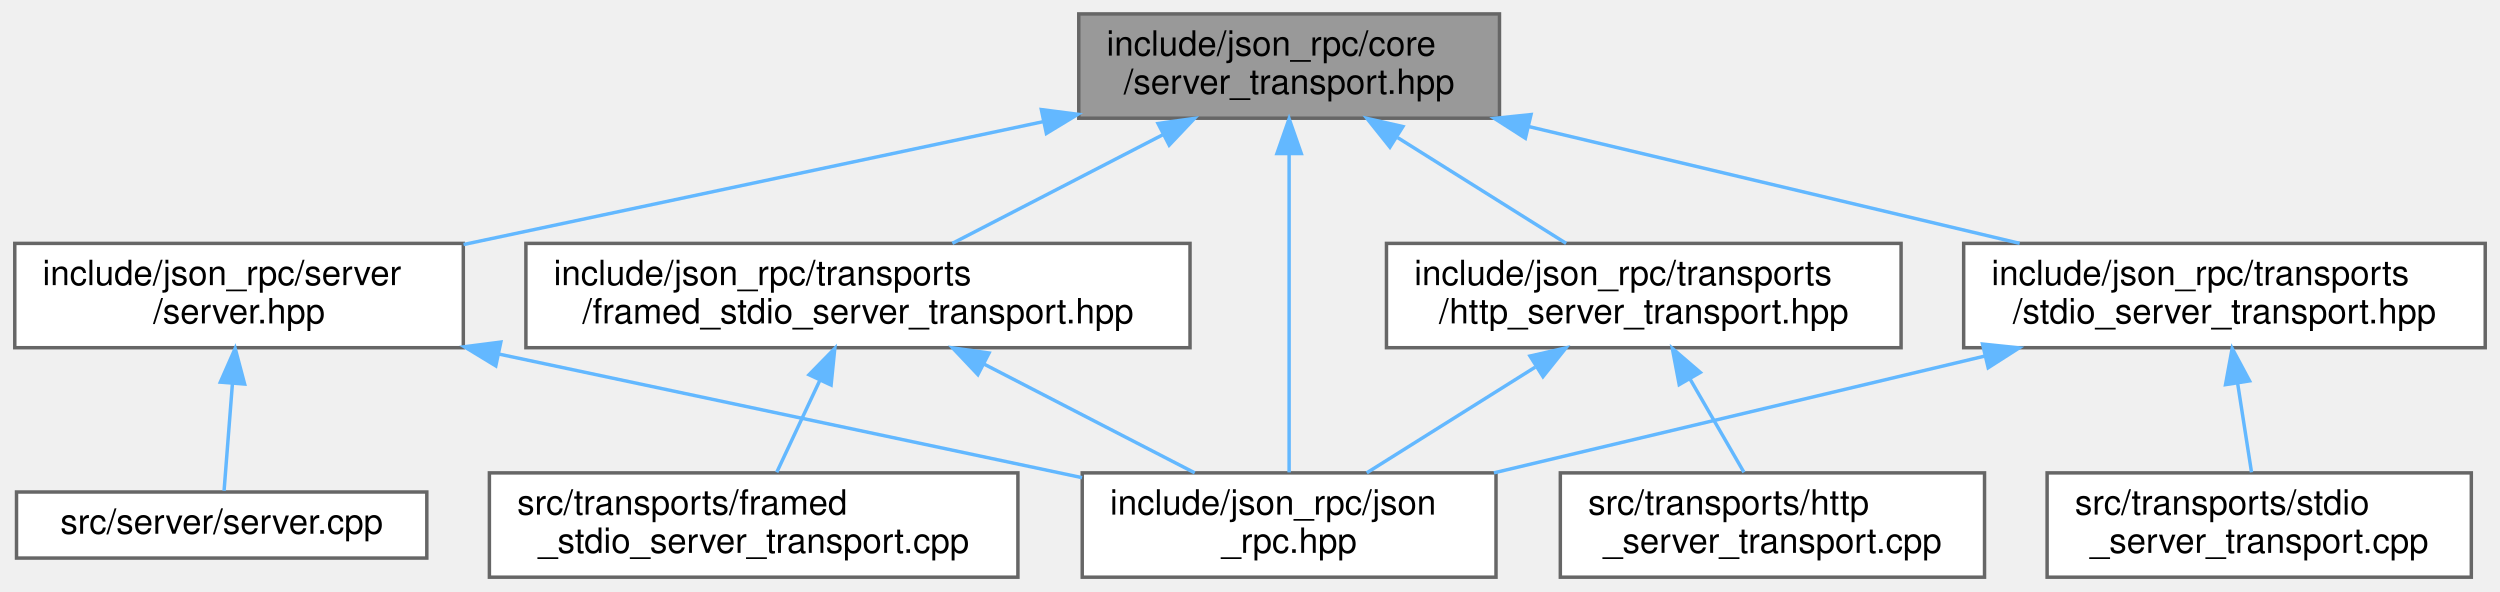
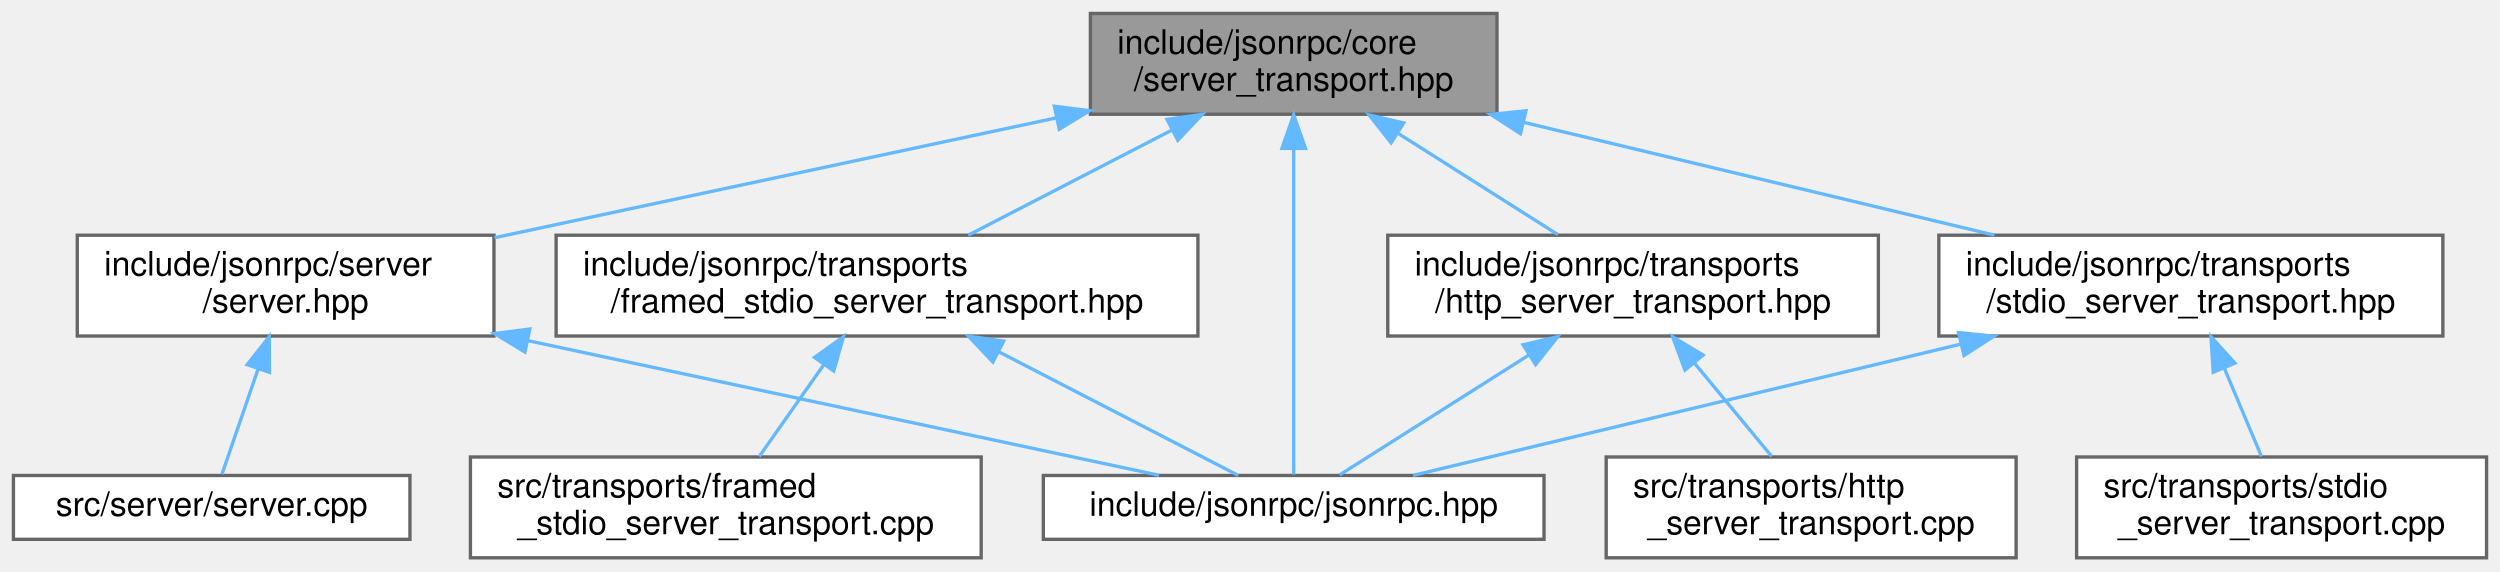
- <svg xmlns="http://www.w3.org/2000/svg" xmlns:xlink="http://www.w3.org/1999/xlink" width="719pt" height="170pt" viewBox="0.00 0.00 718.50 170.00">
+ <svg xmlns="http://www.w3.org/2000/svg" xmlns:xlink="http://www.w3.org/1999/xlink" width="744pt" height="170pt" viewBox="0.00 0.00 744.00 170.00">
  <g id="graph0" class="graph" transform="scale(1 1) rotate(0) translate(4 166)">
    <g id="Node000001" class="node">
      <g id="a_Node000001">
        <a xlink:title=" ">
-           <polygon fill="#999999" stroke="#666666" points="427,-162 306,-162 306,-132 427,-132 427,-162" />
-           <text text-anchor="start" x="314" y="-150" font-family="Helvetica,sans-Serif" font-size="10.00">include/json_rpc/core</text>
-           <text text-anchor="middle" x="366.5" y="-139" font-family="Helvetica,sans-Serif" font-size="10.00">/server_transport.hpp</text>
+           <polygon fill="#999999" stroke="#666666" points="441.5,-162 320.5,-162 320.5,-132 441.5,-132 441.5,-162" />
+           <text text-anchor="start" x="328.5" y="-150" font-family="Helvetica,sans-Serif" font-size="10.00">include/jsonrpc/core</text>
+           <text text-anchor="middle" x="381" y="-139" font-family="Helvetica,sans-Serif" font-size="10.00">/server_transport.hpp</text>
        </a>
      </g>
    </g>
    <g id="Node000002" class="node">
      <g id="a_Node000002">
-         <a xlink:href="json__rpc_8hpp.html" target="_top" xlink:title=" ">
-           <polygon fill="white" stroke="#666666" points="426,-30 307,-30 307,0 426,0 426,-30" />
-           <text text-anchor="start" x="315" y="-18" font-family="Helvetica,sans-Serif" font-size="10.00">include/json_rpc/json</text>
-           <text text-anchor="middle" x="366.5" y="-7" font-family="Helvetica,sans-Serif" font-size="10.00">_rpc.hpp</text>
+         <a xlink:href="jsonrpc_8hpp.html" target="_top" xlink:title=" ">
+           <polygon fill="white" stroke="#666666" points="455.5,-24.5 306.5,-24.5 306.5,-5.5 455.5,-5.5 455.5,-24.5" />
+           <text text-anchor="middle" x="381" y="-12.5" font-family="Helvetica,sans-Serif" font-size="10.00">include/jsonrpc/jsonrpc.hpp</text>
        </a>
      </g>
    </g>
    <g id="edge1_Node000001_Node000002" class="edge">
      <g id="a_edge1_Node000001_Node000002">
        <a xlink:title=" ">
-           <path fill="none" stroke="#63b8ff" d="M366.5,-121.68C366.5,-94.7 366.5,-52.11 366.5,-30.14" />
-           <polygon fill="#63b8ff" stroke="#63b8ff" points="363,-121.84 366.5,-131.84 370,-121.84 363,-121.84" />
+           <path fill="none" stroke="#63b8ff" d="M381,-121.57C381,-92.17 381,-44.31 381,-24.75" />
+           <polygon fill="#63b8ff" stroke="#63b8ff" points="377.5,-121.84 381,-131.84 384.5,-121.84 377.5,-121.84" />
        </a>
      </g>
    </g>
    <g id="Node000003" class="node">
      <g id="a_Node000003">
        <a xlink:href="server_8hpp.html" target="_top" xlink:title=" ">
-           <polygon fill="white" stroke="#666666" points="129,-96 0,-96 0,-66 129,-66 129,-96" />
-           <text text-anchor="start" x="8" y="-84" font-family="Helvetica,sans-Serif" font-size="10.00">include/json_rpc/server</text>
-           <text text-anchor="middle" x="64.5" y="-73" font-family="Helvetica,sans-Serif" font-size="10.00">/server.hpp</text>
+           <polygon fill="white" stroke="#666666" points="143,-96 19,-96 19,-66 143,-66 143,-96" />
+           <text text-anchor="start" x="27" y="-84" font-family="Helvetica,sans-Serif" font-size="10.00">include/jsonrpc/server</text>
+           <text text-anchor="middle" x="81" y="-73" font-family="Helvetica,sans-Serif" font-size="10.00">/server.hpp</text>
        </a>
      </g>
    </g>
    <g id="edge2_Node000001_Node000003" class="edge">
      <g id="a_edge2_Node000001_Node000003">
        <a xlink:title=" ">
-           <path fill="none" stroke="#63b8ff" d="M295.89,-131.04C245.44,-120.35 178.09,-106.07 129.07,-95.68" />
-           <polygon fill="#63b8ff" stroke="#63b8ff" points="295.24,-134.48 305.75,-133.13 296.69,-127.63 295.24,-134.48" />
+           <path fill="none" stroke="#63b8ff" d="M310.38,-130.93C259.63,-120.11 191.87,-105.65 143.17,-95.26" />
+           <polygon fill="#63b8ff" stroke="#63b8ff" points="309.78,-134.39 320.29,-133.05 311.24,-127.54 309.78,-134.39" />
        </a>
      </g>
    </g>
    <g id="Node000005" class="node">
      <g id="a_Node000005">
        <a xlink:href="framed__stdio__server__transport_8hpp.html" target="_top" xlink:title=" ">
-           <polygon fill="white" stroke="#666666" points="338,-96 147,-96 147,-66 338,-66 338,-96" />
-           <text text-anchor="start" x="155" y="-84" font-family="Helvetica,sans-Serif" font-size="10.00">include/json_rpc/transports</text>
-           <text text-anchor="middle" x="242.5" y="-73" font-family="Helvetica,sans-Serif" font-size="10.00">/framed_stdio_server_transport.hpp</text>
+           <polygon fill="white" stroke="#666666" points="352.5,-96 161.5,-96 161.5,-66 352.5,-66 352.5,-96" />
+           <text text-anchor="start" x="169.5" y="-84" font-family="Helvetica,sans-Serif" font-size="10.00">include/jsonrpc/transports</text>
+           <text text-anchor="middle" x="257" y="-73" font-family="Helvetica,sans-Serif" font-size="10.00">/framed_stdio_server_transport.hpp</text>
        </a>
      </g>
    </g>
    <g id="edge5_Node000001_Node000005" class="edge">
      <g id="a_edge5_Node000001_Node000005">
        <a xlink:title=" ">
-           <path fill="none" stroke="#63b8ff" d="M330.16,-127.24C310.8,-117.25 287.4,-105.18 269.65,-96.01" />
-           <polygon fill="#63b8ff" stroke="#63b8ff" points="328.8,-130.48 339.29,-131.95 332.01,-124.26 328.8,-130.48" />
+           <path fill="none" stroke="#63b8ff" d="M344.66,-127.24C325.3,-117.25 301.9,-105.18 284.15,-96.01" />
+           <polygon fill="#63b8ff" stroke="#63b8ff" points="343.3,-130.48 353.79,-131.95 346.51,-124.26 343.3,-130.48" />
        </a>
      </g>
    </g>
    <g id="Node000007" class="node">
      <g id="a_Node000007">
        <a xlink:href="http__server__transport_8hpp.html" target="_top" xlink:title=" ">
-           <polygon fill="white" stroke="#666666" points="542.5,-96 394.5,-96 394.5,-66 542.5,-66 542.5,-96" />
-           <text text-anchor="start" x="402.5" y="-84" font-family="Helvetica,sans-Serif" font-size="10.00">include/json_rpc/transports</text>
-           <text text-anchor="middle" x="468.5" y="-73" font-family="Helvetica,sans-Serif" font-size="10.00">/http_server_transport.hpp</text>
+           <polygon fill="white" stroke="#666666" points="555,-96 409,-96 409,-66 555,-66 555,-96" />
+           <text text-anchor="start" x="417" y="-84" font-family="Helvetica,sans-Serif" font-size="10.00">include/jsonrpc/transports</text>
+           <text text-anchor="middle" x="482" y="-73" font-family="Helvetica,sans-Serif" font-size="10.00">/http_server_transport.hpp</text>
        </a>
      </g>
    </g>
    <g id="edge8_Node000001_Node000007" class="edge">
      <g id="a_edge8_Node000001_Node000007">
        <a xlink:title=" ">
-           <path fill="none" stroke="#63b8ff" d="M397.71,-126.42C413.36,-116.6 431.96,-104.93 446.17,-96.01" />
-           <polygon fill="#63b8ff" stroke="#63b8ff" points="395.49,-123.68 388.88,-131.95 399.22,-129.6 395.49,-123.68" />
+           <path fill="none" stroke="#63b8ff" d="M412.09,-126.3C427.46,-116.56 445.67,-105.02 459.65,-96.16" />
+           <polygon fill="#63b8ff" stroke="#63b8ff" points="409.99,-123.49 403.42,-131.8 413.74,-129.4 409.99,-123.49" />
        </a>
      </g>
    </g>
    <g id="Node000009" class="node">
      <g id="a_Node000009">
        <a xlink:href="stdio__server__transport_8hpp.html" target="_top" xlink:title=" ">
-           <polygon fill="white" stroke="#666666" points="710.5,-96 560.5,-96 560.5,-66 710.5,-66 710.5,-96" />
-           <text text-anchor="start" x="568.5" y="-84" font-family="Helvetica,sans-Serif" font-size="10.00">include/json_rpc/transports</text>
-           <text text-anchor="middle" x="635.5" y="-73" font-family="Helvetica,sans-Serif" font-size="10.00">/stdio_server_transport.hpp</text>
+           <polygon fill="white" stroke="#666666" points="723,-96 573,-96 573,-66 723,-66 723,-96" />
+           <text text-anchor="start" x="581" y="-84" font-family="Helvetica,sans-Serif" font-size="10.00">include/jsonrpc/transports</text>
+           <text text-anchor="middle" x="648" y="-73" font-family="Helvetica,sans-Serif" font-size="10.00">/stdio_server_transport.hpp</text>
        </a>
      </g>
    </g>
    <g id="edge11_Node000001_Node000009" class="edge">
      <g id="a_edge11_Node000001_Node000009">
        <a xlink:title=" ">
-           <path fill="none" stroke="#63b8ff" d="M435.5,-129.58C479.17,-119.19 535.03,-105.9 576.6,-96.01" />
-           <polygon fill="#63b8ff" stroke="#63b8ff" points="434.45,-126.24 425.53,-131.95 436.07,-133.05 434.45,-126.24" />
+           <path fill="none" stroke="#63b8ff" d="M449.49,-129.58C492.83,-119.19 548.27,-105.9 589.54,-96.01" />
+           <polygon fill="#63b8ff" stroke="#63b8ff" points="448.5,-126.22 439.59,-131.95 450.13,-133.03 448.5,-126.22" />
        </a>
      </g>
    </g>
    <g id="edge3_Node000003_Node000002" class="edge">
      <g id="a_edge3_Node000003_Node000002">
        <a xlink:title=" ">
-           <path fill="none" stroke="#63b8ff" d="M139.08,-64.2C190.82,-53.23 258.82,-38.82 306.95,-28.62" />
-           <polygon fill="#63b8ff" stroke="#63b8ff" points="138.34,-60.77 129.29,-66.27 139.79,-67.62 138.34,-60.77" />
+           <path fill="none" stroke="#63b8ff" d="M153.15,-64.61C212.03,-52.05 293.05,-34.76 340.93,-24.55" />
+           <polygon fill="#63b8ff" stroke="#63b8ff" points="152.21,-61.23 143.16,-66.74 153.67,-68.08 152.21,-61.23" />
        </a>
      </g>
    </g>
    <g id="Node000004" class="node">
      <g id="a_Node000004">
        <a xlink:href="server_8cpp.html" target="_top" xlink:title=" ">
-           <polygon fill="white" stroke="#666666" points="118.5,-24.5 0.5,-24.5 0.5,-5.5 118.5,-5.5 118.5,-24.5" />
-           <text text-anchor="middle" x="59.5" y="-12.5" font-family="Helvetica,sans-Serif" font-size="10.00">src/server/server.cpp</text>
+           <polygon fill="white" stroke="#666666" points="118,-24.5 0,-24.5 0,-5.5 118,-5.5 118,-24.5" />
+           <text text-anchor="middle" x="59" y="-12.5" font-family="Helvetica,sans-Serif" font-size="10.00">src/server/server.cpp</text>
        </a>
      </g>
    </g>
    <g id="edge4_Node000003_Node000004" class="edge">
      <g id="a_edge4_Node000003_Node000004">
        <a xlink:title=" ">
-           <path fill="none" stroke="#63b8ff" d="M62.59,-55.6C61.75,-44.8 60.81,-32.78 60.19,-24.84" />
-           <polygon fill="#63b8ff" stroke="#63b8ff" points="59.12,-56.1 63.39,-65.8 66.1,-55.55 59.12,-56.1" />
+           <path fill="none" stroke="#63b8ff" d="M72.85,-56.28C69.07,-45.31 64.82,-32.94 62.04,-24.84" />
+           <polygon fill="#63b8ff" stroke="#63b8ff" points="69.56,-57.48 76.12,-65.8 76.18,-55.2 69.56,-57.48" />
        </a>
      </g>
    </g>
    <g id="edge6_Node000005_Node000002" class="edge">
      <g id="a_edge6_Node000005_Node000002">
        <a xlink:title=" ">
-           <path fill="none" stroke="#63b8ff" d="M278.84,-61.24C298.2,-51.25 321.6,-39.18 339.35,-30.01" />
-           <polygon fill="#63b8ff" stroke="#63b8ff" points="276.99,-58.26 269.71,-65.95 280.2,-64.48 276.99,-58.26" />
+           <path fill="none" stroke="#63b8ff" d="M293.24,-61.3C316.8,-49.14 346.4,-33.86 364.5,-24.52" />
+           <polygon fill="#63b8ff" stroke="#63b8ff" points="291.49,-58.26 284.21,-65.95 294.7,-64.48 291.49,-58.26" />
        </a>
      </g>
    </g>
    <g id="Node000006" class="node">
      <g id="a_Node000006">
        <a xlink:href="framed__stdio__server__transport_8cpp.html" target="_top" xlink:title=" ">
-           <polygon fill="white" stroke="#666666" points="288.5,-30 136.5,-30 136.5,0 288.5,0 288.5,-30" />
-           <text text-anchor="start" x="144.5" y="-18" font-family="Helvetica,sans-Serif" font-size="10.00">src/transports/framed</text>
-           <text text-anchor="middle" x="212.5" y="-7" font-family="Helvetica,sans-Serif" font-size="10.00">_stdio_server_transport.cpp</text>
+           <polygon fill="white" stroke="#666666" points="288,-30 136,-30 136,0 288,0 288,-30" />
+           <text text-anchor="start" x="144" y="-18" font-family="Helvetica,sans-Serif" font-size="10.00">src/transports/framed</text>
+           <text text-anchor="middle" x="212" y="-7" font-family="Helvetica,sans-Serif" font-size="10.00">_stdio_server_transport.cpp</text>
        </a>
      </g>
    </g>
    <g id="edge7_Node000005_Node000006" class="edge">
      <g id="a_edge7_Node000005_Node000006">
        <a xlink:title=" ">
-           <path fill="none" stroke="#63b8ff" d="M231.57,-56.68C227.4,-47.79 222.79,-37.95 219.14,-30.16" />
-           <polygon fill="#63b8ff" stroke="#63b8ff" points="228.43,-58.23 235.84,-65.8 234.77,-55.26 228.43,-58.23" />
+           <path fill="none" stroke="#63b8ff" d="M241.2,-57.53C234.8,-48.43 227.61,-38.19 221.96,-30.16" />
+           <polygon fill="#63b8ff" stroke="#63b8ff" points="238.4,-59.63 247.01,-65.8 244.12,-55.6 238.4,-59.63" />
        </a>
      </g>
    </g>
    <g id="edge9_Node000007_Node000002" class="edge">
      <g id="a_edge9_Node000007_Node000002">
        <a xlink:title=" ">
-           <path fill="none" stroke="#63b8ff" d="M437.29,-60.42C421.64,-50.6 403.04,-38.93 388.83,-30.01" />
-           <polygon fill="#63b8ff" stroke="#63b8ff" points="435.78,-63.6 446.12,-65.95 439.51,-57.68 435.78,-63.6" />
+           <path fill="none" stroke="#63b8ff" d="M451.01,-60.36C432.17,-48.42 409.05,-33.77 394.66,-24.66" />
+           <polygon fill="#63b8ff" stroke="#63b8ff" points="449.26,-63.4 459.58,-65.8 453.01,-57.49 449.26,-63.4" />
        </a>
      </g>
    </g>
    <g id="Node000008" class="node">
      <g id="a_Node000008">
        <a xlink:href="http__server__transport_8cpp.html" target="_top" xlink:title=" ">
-           <polygon fill="white" stroke="#666666" points="566.5,-30 444.5,-30 444.5,0 566.5,0 566.5,-30" />
-           <text text-anchor="start" x="452.5" y="-18" font-family="Helvetica,sans-Serif" font-size="10.00">src/transports/http</text>
-           <text text-anchor="middle" x="505.5" y="-7" font-family="Helvetica,sans-Serif" font-size="10.00">_server_transport.cpp</text>
+           <polygon fill="white" stroke="#666666" points="596,-30 474,-30 474,0 596,0 596,-30" />
+           <text text-anchor="start" x="482" y="-18" font-family="Helvetica,sans-Serif" font-size="10.00">src/transports/http</text>
+           <text text-anchor="middle" x="535" y="-7" font-family="Helvetica,sans-Serif" font-size="10.00">_server_transport.cpp</text>
        </a>
      </g>
    </g>
    <g id="edge10_Node000007_Node000008" class="edge">
      <g id="a_edge10_Node000007_Node000008">
        <a xlink:title=" ">
-           <path fill="none" stroke="#63b8ff" d="M481.82,-56.96C487,-48 492.76,-38.03 497.31,-30.16" />
-           <polygon fill="#63b8ff" stroke="#63b8ff" points="478.69,-55.39 476.71,-65.8 484.75,-58.89 478.69,-55.39" />
+           <path fill="none" stroke="#63b8ff" d="M500.15,-58.09C507.8,-48.85 516.48,-38.36 523.27,-30.16" />
+           <polygon fill="#63b8ff" stroke="#63b8ff" points="497.44,-55.86 493.76,-65.8 502.84,-60.33 497.44,-55.86" />
        </a>
      </g>
    </g>
    <g id="edge12_Node000009_Node000002" class="edge">
      <g id="a_edge12_Node000009_Node000002">
        <a xlink:title=" ">
-           <path fill="none" stroke="#63b8ff" d="M566.5,-63.58C522.83,-53.19 466.97,-39.9 425.4,-30.01" />
-           <polygon fill="#63b8ff" stroke="#63b8ff" points="565.93,-67.05 576.47,-65.95 567.55,-60.24 565.93,-67.05" />
+           <path fill="none" stroke="#63b8ff" d="M579.57,-63.6C527.52,-51.12 458,-34.46 416.53,-24.52" />
+           <polygon fill="#63b8ff" stroke="#63b8ff" points="578.87,-67.03 589.41,-65.95 580.5,-60.22 578.87,-67.03" />
        </a>
      </g>
    </g>
    <g id="Node000010" class="node">
      <g id="a_Node000010">
        <a xlink:href="stdio__server__transport_8cpp.html" target="_top" xlink:title=" ">
-           <polygon fill="white" stroke="#666666" points="706.5,-30 584.5,-30 584.5,0 706.5,0 706.5,-30" />
-           <text text-anchor="start" x="592.5" y="-18" font-family="Helvetica,sans-Serif" font-size="10.00">src/transports/stdio</text>
-           <text text-anchor="middle" x="645.5" y="-7" font-family="Helvetica,sans-Serif" font-size="10.00">_server_transport.cpp</text>
+           <polygon fill="white" stroke="#666666" points="736,-30 614,-30 614,0 736,0 736,-30" />
+           <text text-anchor="start" x="622" y="-18" font-family="Helvetica,sans-Serif" font-size="10.00">src/transports/stdio</text>
+           <text text-anchor="middle" x="675" y="-7" font-family="Helvetica,sans-Serif" font-size="10.00">_server_transport.cpp</text>
        </a>
      </g>
    </g>
    <g id="edge13_Node000009_Node000010" class="edge">
      <g id="a_edge13_Node000009_Node000010">
        <a xlink:title=" ">
-           <path fill="none" stroke="#63b8ff" d="M639.28,-55.83C640.63,-47.17 642.11,-37.7 643.29,-30.16" />
-           <polygon fill="#63b8ff" stroke="#63b8ff" points="635.81,-55.38 637.72,-65.8 642.72,-56.46 635.81,-55.38" />
+           <path fill="none" stroke="#63b8ff" d="M657.96,-56.39C661.67,-47.59 665.78,-37.86 669.02,-30.16" />
+           <polygon fill="#63b8ff" stroke="#63b8ff" points="654.65,-55.22 653.99,-65.8 661.1,-57.94 654.65,-55.22" />
        </a>
      </g>
    </g>
  </g>
</svg>
